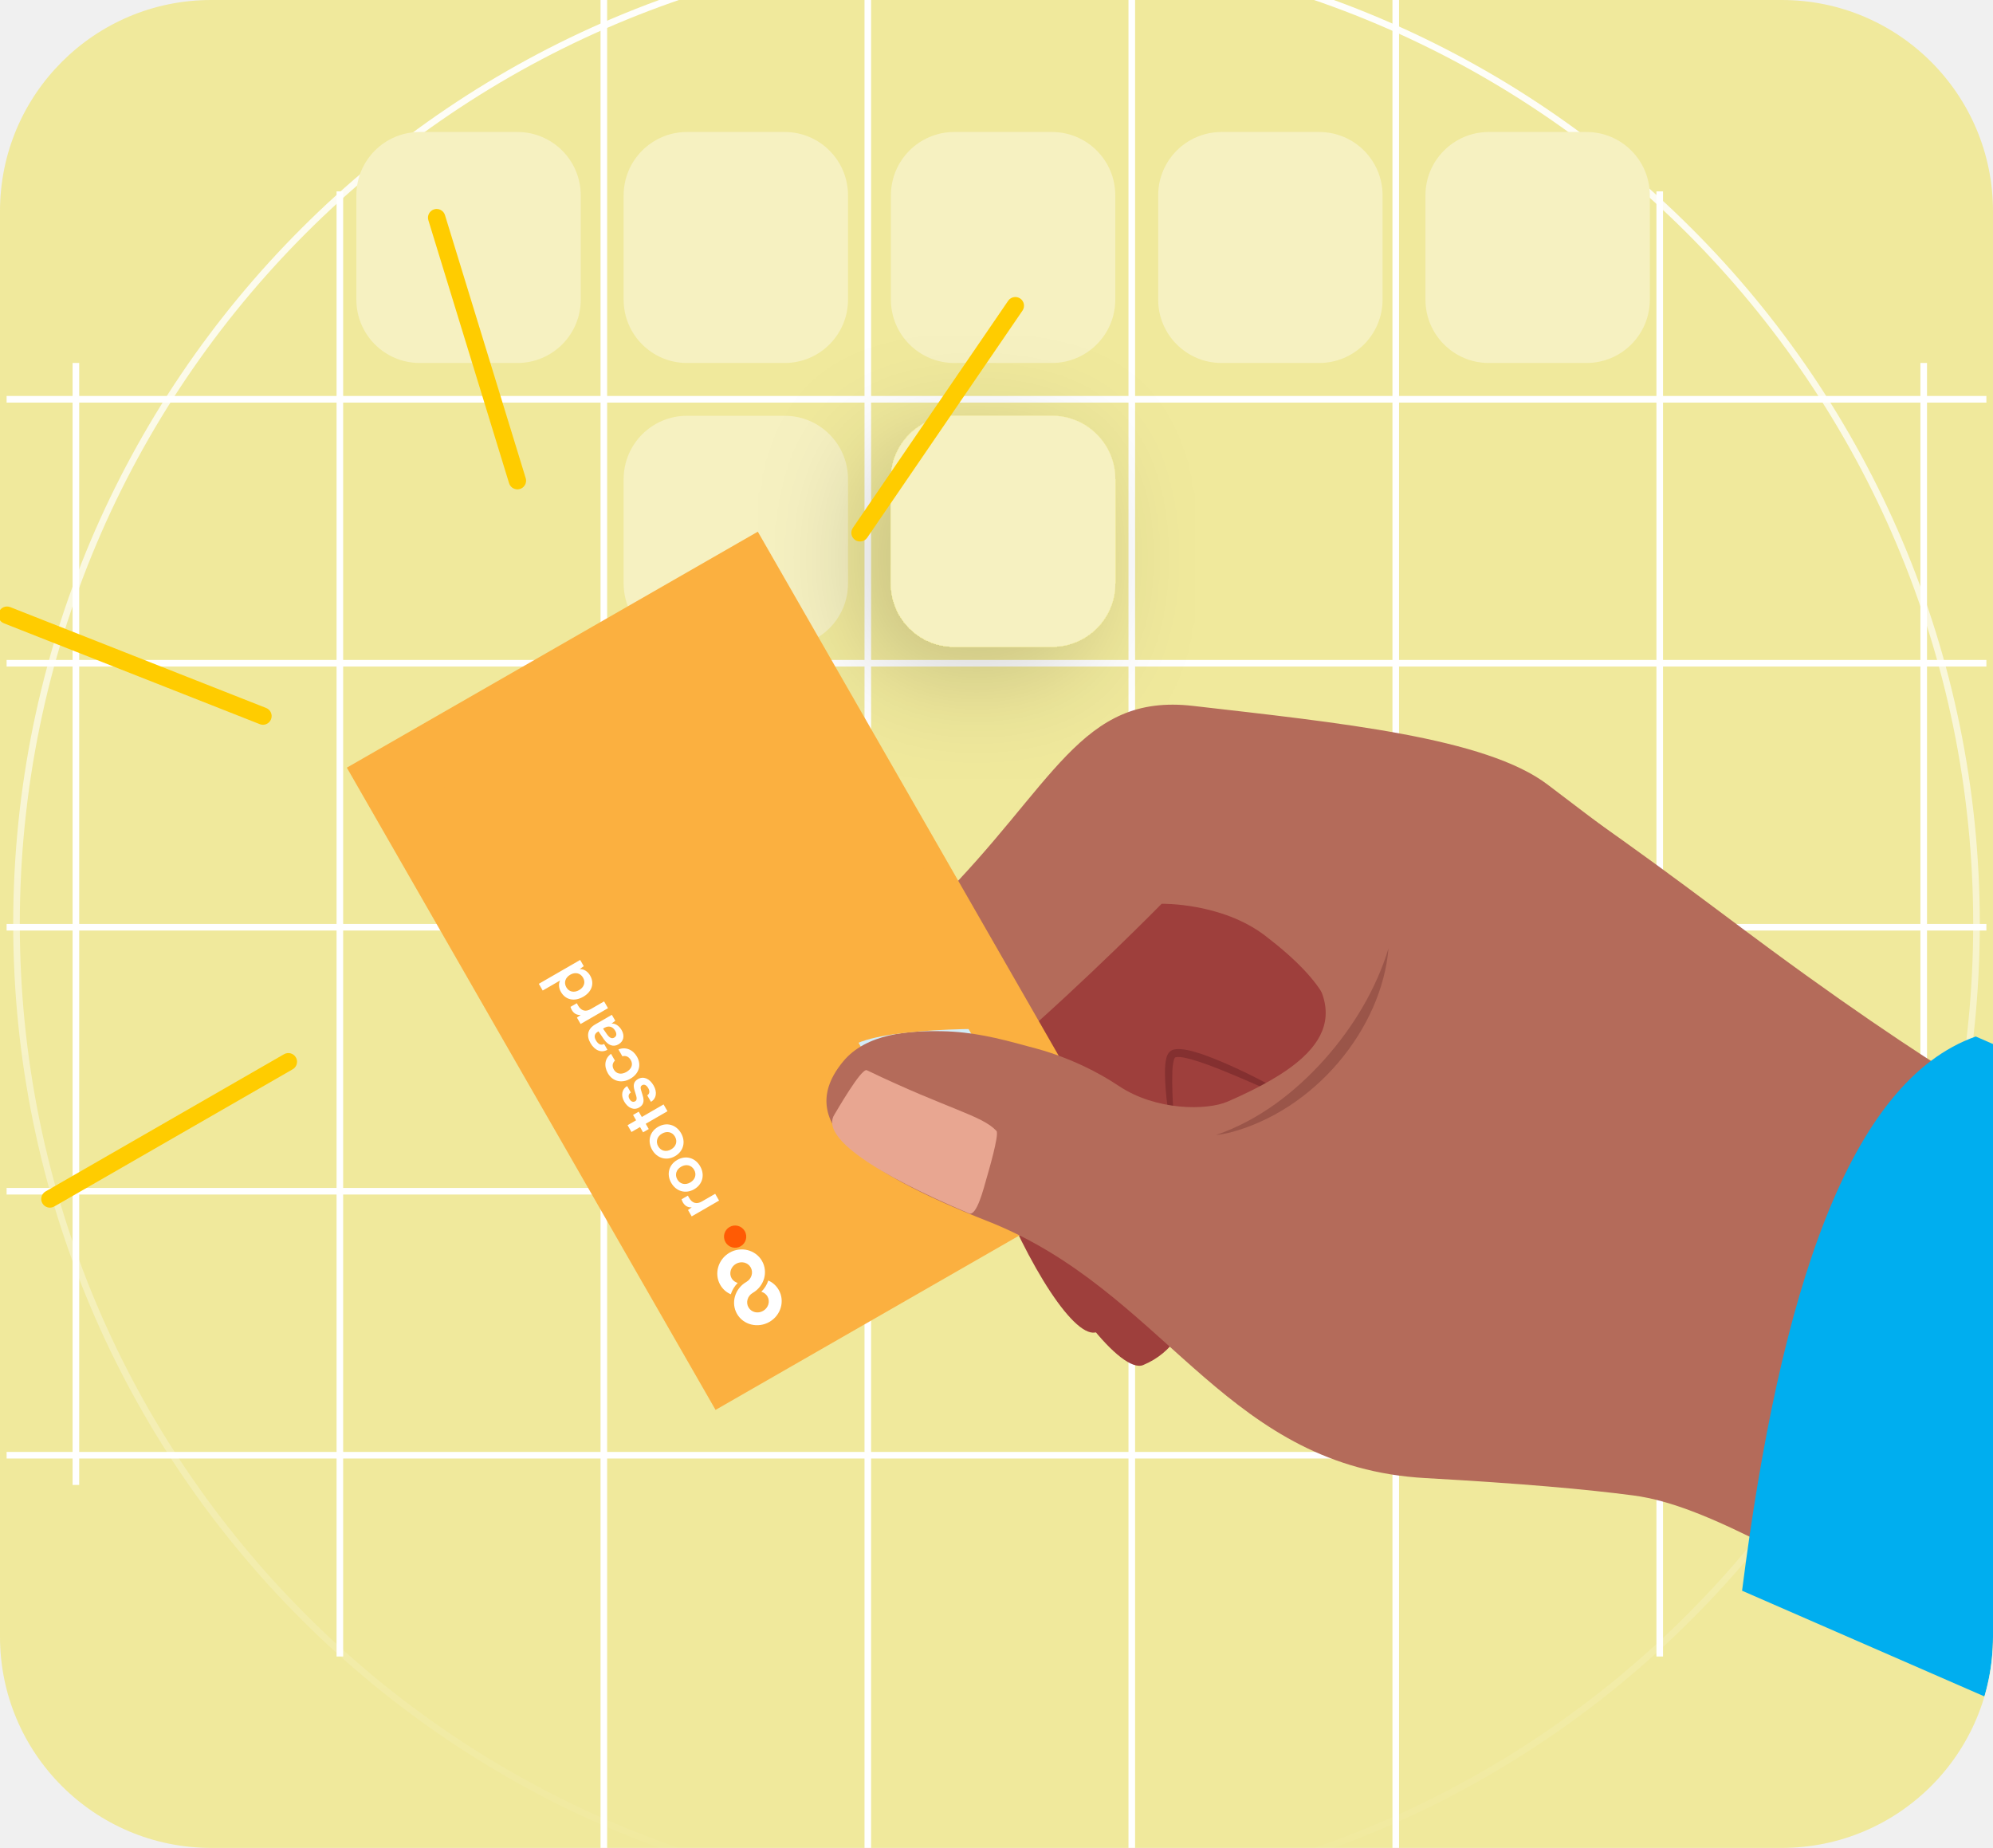
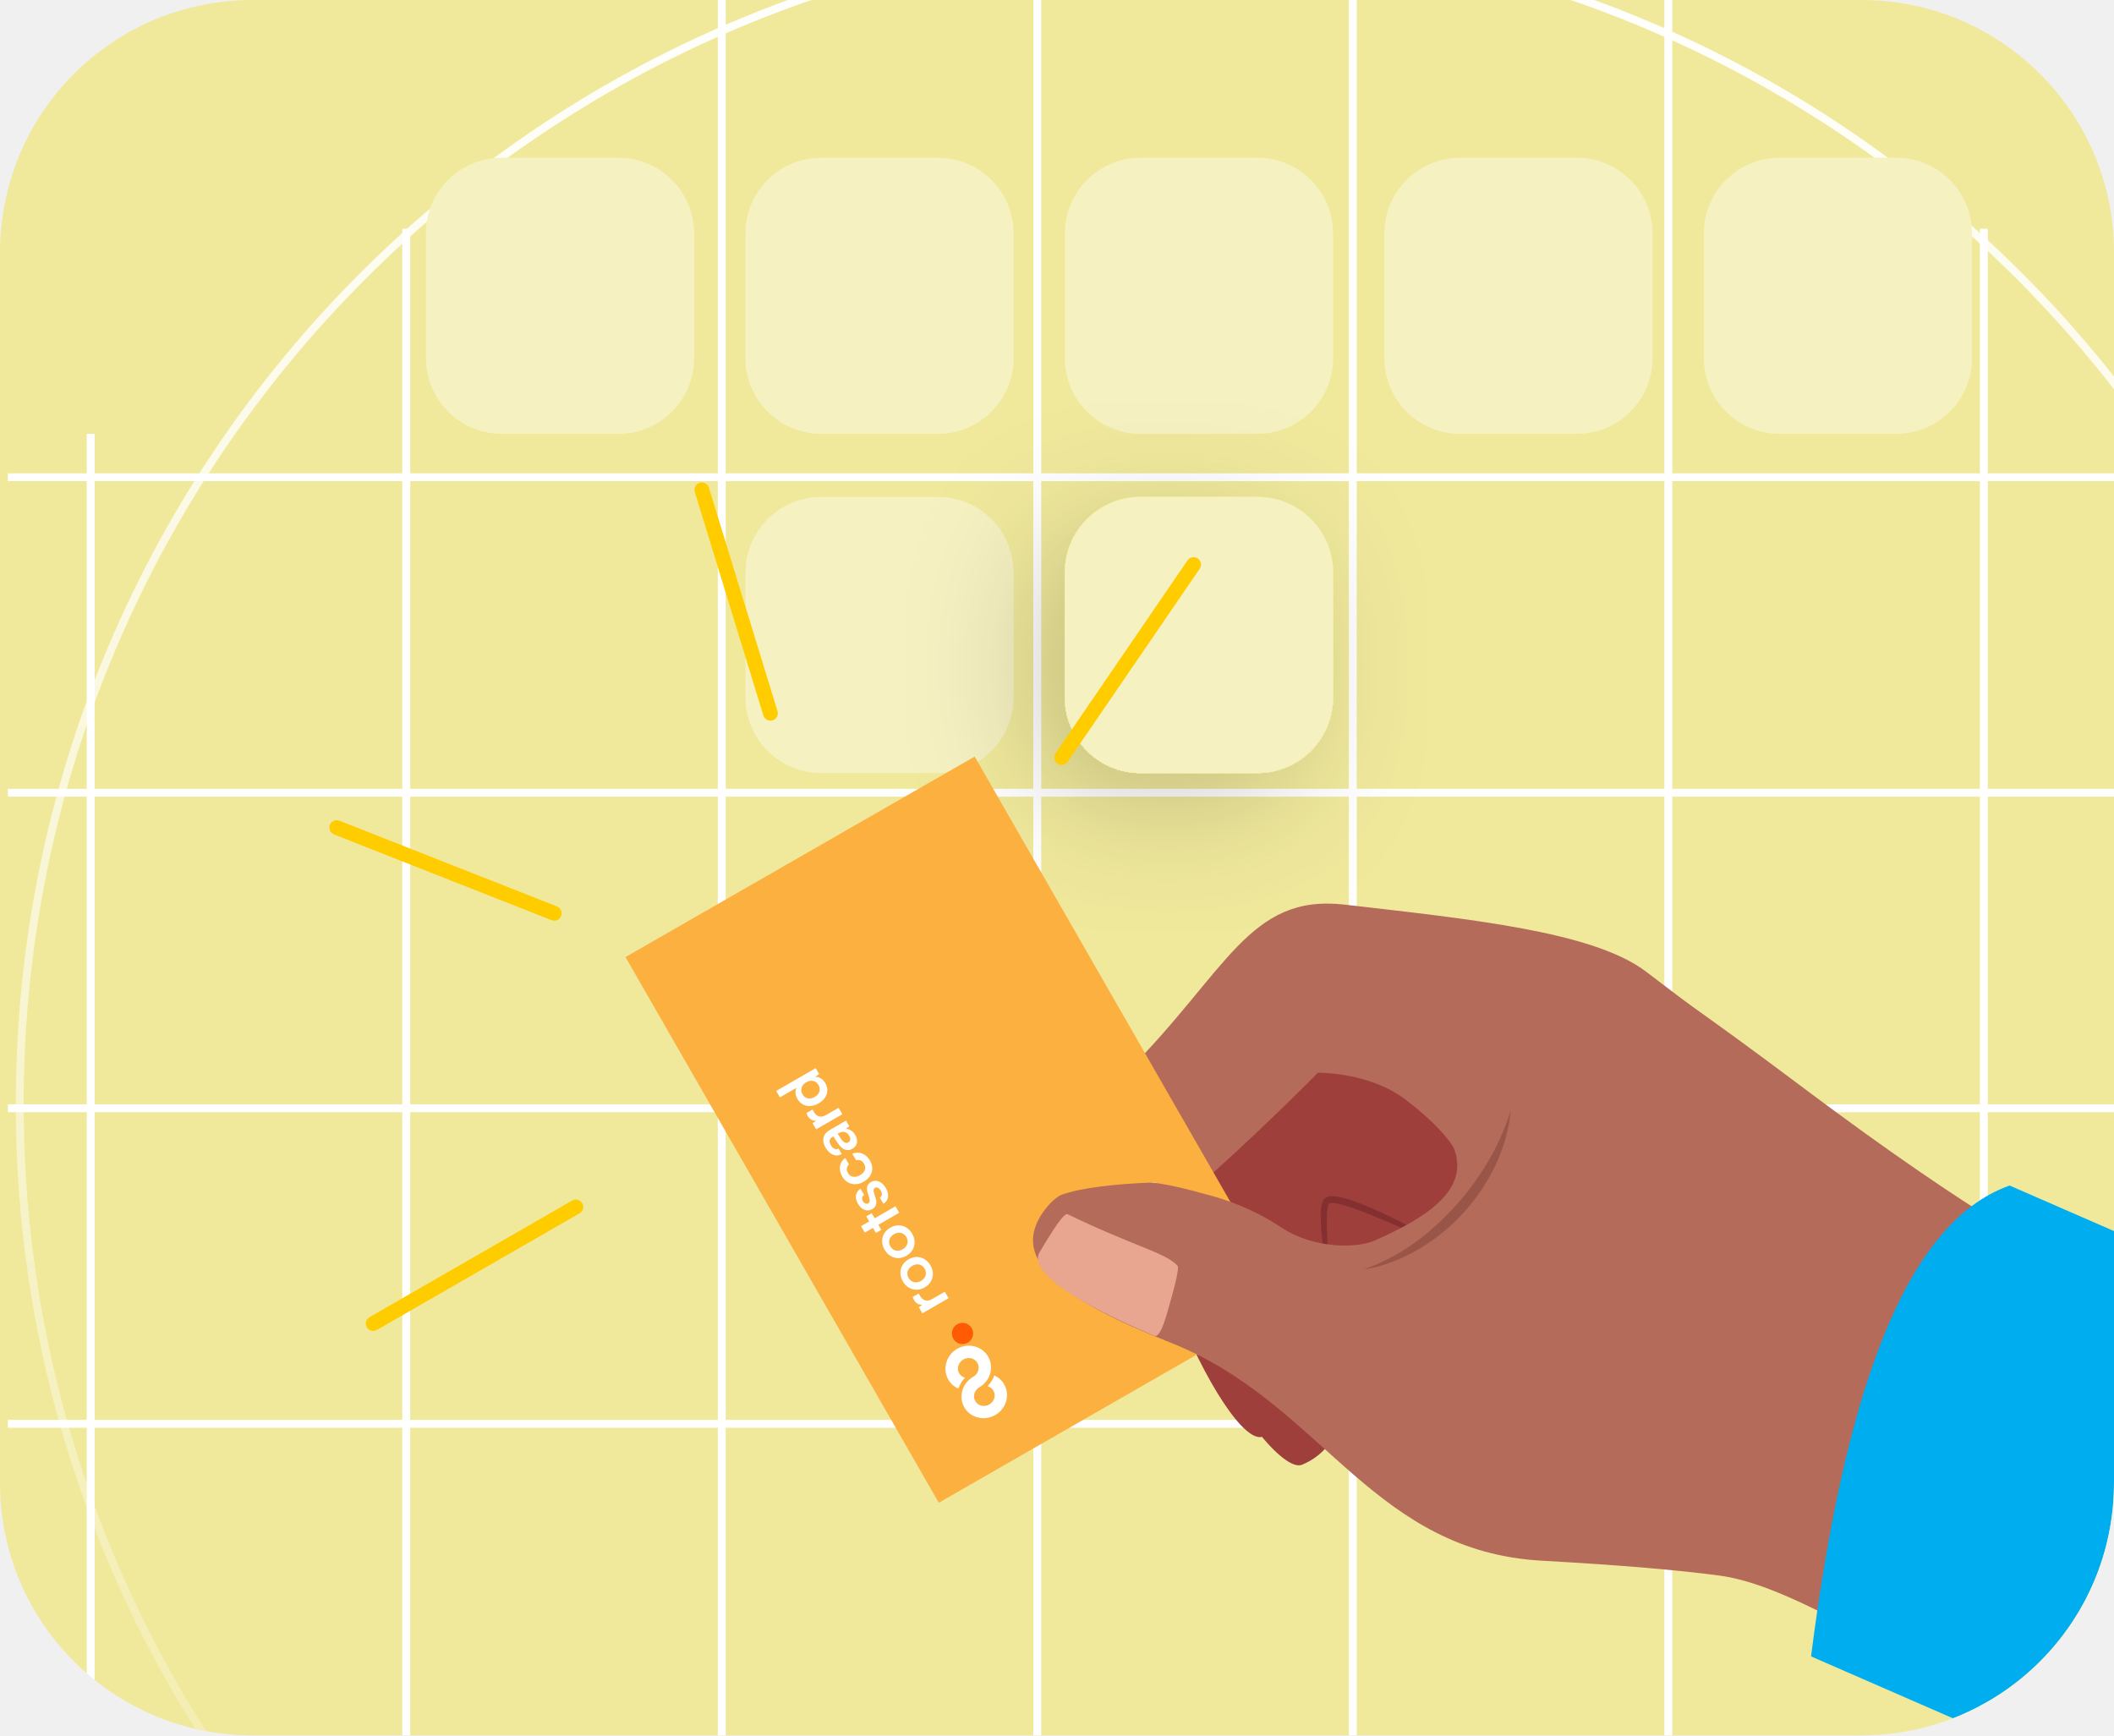
- <svg xmlns="http://www.w3.org/2000/svg" width="302" height="280" viewBox="0 0 302 280" fill="none">
-   <g clip-path="url(#clip0_18942_5799)">
-     <rect width="302" height="280" rx="32" fill="#F0E99C" />
-     <circle cx="151" cy="140" r="148.5" stroke="url(#paint0_linear_18942_5799)" />
+ <svg xmlns="http://www.w3.org/2000/svg" width="268" height="220" viewBox="0 0 268 220" fill="none">
+   <g clip-path="url(#clip0_20023_49066)">
+     <rect width="268" height="220" rx="32" fill="#F0E99C" />
+     <circle cx="151" cy="140" r="148.5" stroke="url(#paint0_linear_20023_49066)" />
    <line x1="11.5" y1="55" x2="11.5" y2="225" stroke="white" />
    <line x1="51.5" y1="29" x2="51.5" y2="251" stroke="white" />
    <line x1="91.5" y1="2.18558e-08" x2="91.5" y2="280" stroke="white" />
    <line x1="131.5" y1="2.18558e-08" x2="131.5" y2="280" stroke="white" />
    <line x1="171.5" y1="2.18558e-08" x2="171.5" y2="280" stroke="white" />
    <line x1="211.5" y1="2.18558e-08" x2="211.5" y2="280" stroke="white" />
    <line x1="251.5" y1="29" x2="251.5" y2="251" stroke="white" />
-     <line x1="291.5" y1="55" x2="291.5" y2="225" stroke="white" />
    <line x1="301" y1="60.5" x2="1" y2="60.5" stroke="white" />
    <line x1="301" y1="100.5" x2="1" y2="100.5" stroke="white" />
    <line x1="301" y1="140.5" x2="1" y2="140.5" stroke="white" />
    <line x1="301" y1="180.5" x2="1" y2="180.5" stroke="white" />
-     <line x1="301" y1="220.5" x2="1" y2="220.5" stroke="white" />
    <rect x="94.5" y="63" width="34" height="35" rx="9.6" fill="#F6F1C1" />
    <rect x="94.5" y="20" width="34" height="35" rx="9.6" fill="#F6F1C1" />
    <rect x="135" y="20" width="34" height="35" rx="9.6" fill="#F6F1C1" />
    <rect x="175.5" y="20" width="34" height="35" rx="9.6" fill="#F6F1C1" />
    <rect x="216" y="20" width="34" height="35" rx="9.6" fill="#F6F1C1" />
    <rect x="54" y="20" width="34" height="35" rx="9.6" fill="#F6F1C1" />
-     <g filter="url(#filter0_d_18942_5799)">
+     <g filter="url(#filter0_d_20023_49066)">
      <rect x="135" y="63" width="34" height="35" rx="9.6" fill="#F6F1C1" />
    </g>
-     <mask id="mask0_18942_5799" style="mask-type:luminance" maskUnits="userSpaceOnUse" x="-22" y="-23" width="386" height="386">
-       <path d="M364 -23H-22V363H364V-23Z" fill="white" />
+     <mask id="mask0_20023_49066" style="mask-type:luminance" maskUnits="userSpaceOnUse" x="26" y="22" width="275" height="275">
+       <path d="M300.701 22.301H26.301V296.701H300.701V22.301Z" fill="white" />
    </mask>
-     <g mask="url(#mask0_18942_5799)">
-       <path d="M250.88 188.709C254.007 179.566 257.983 173.368 261.117 164.157C262.13 162.154 236.78 151.363 235.32 150.463C213.555 146.422 184.769 145.198 176.323 153.586C161.463 168.342 189.995 212.921 196.49 210.224C214.61 202.703 186.369 168.899 190.927 170.215C210.945 177.277 230.858 181.625 250.88 188.709Z" fill="#9E3F3C" />
-       <path d="M231.399 177.549C234.526 168.406 238.502 162.207 241.636 152.996C242.649 150.994 217.299 140.203 215.839 139.302C194.074 135.262 165.399 134.152 156.841 142.425C136.639 161.956 166.72 209.536 173.216 206.84C191.336 199.318 173.384 157.823 177.941 159.139C197.959 166.201 211.377 170.464 231.399 177.549Z" fill="#9E3F3C" />
-       <path d="M222.446 170.701C225.573 161.558 258.975 154.184 252.021 147.284C241.389 136.735 225.48 112.369 194.312 116.965C153.003 123.056 147.578 129.645 144.73 137.772C137.778 157.608 159.758 204.515 166.253 201.819C184.374 194.297 170.715 147.456 175.272 148.772C195.29 155.834 202.424 163.617 222.446 170.701Z" fill="#9E3F3C" />
-       <path d="M198.402 167.89C194.34 165.325 190.081 163.055 185.684 161.12C183.838 160.351 179.79 158.58 177.877 159.029C177.229 159.177 176.889 159.715 176.738 160.323C176.575 160.957 176.542 161.605 176.524 162.239C176.515 165.87 177.132 169.464 177.836 173.01C177.98 173.68 178.194 174.693 178.368 175.353C178.071 171.176 177.498 166.437 177.648 162.281C177.669 161.896 177.701 161.514 177.761 161.152C177.807 160.865 177.89 160.477 178.029 160.266C178.067 160.214 178.092 160.216 178.175 160.191C178.645 160.104 179.175 160.208 179.68 160.308C180.05 160.386 180.422 160.486 180.794 160.595C182.296 161.036 183.776 161.61 185.236 162.193C189.669 163.986 193.998 165.995 198.402 167.89Z" fill="#843030" />
-       <path d="M120.939 161.978C119.93 165.603 122.927 169.734 127.053 171.644C127.97 172.634 135.591 175.127 144.492 166.794C145.192 166.139 146.055 165.332 146.956 164.487C149.744 161.872 152.899 158.886 152.749 158.84C164.724 148.469 176.025 136.944 176.025 136.944C176.025 136.944 185.119 136.746 191.688 141.762C196.433 145.384 199.371 148.525 200.829 151.294C202.281 151.6 203.743 151.863 205.212 152.082C209.544 152.728 213.942 152.99 218.393 152.826C228.155 152.466 238.131 150.203 246.548 145.072C250.549 142.632 254.254 139.401 256.232 135.11C249.534 130.224 242.312 124.839 234.537 118.905C225.155 111.747 202.94 109.511 180.78 106.959C163.678 104.99 159.825 118.942 141.899 136.856C124.29 154.455 122.443 156.575 120.939 161.978Z" fill="#B46B5A" />
-       <path d="M170.705 177.877L114.832 80.562L52.556 116.318L108.429 213.632L170.705 177.877Z" fill="#FBB040" />
-       <path d="M139.318 174.061L117.426 135.928C115.441 132.471 116.839 127.941 120.548 125.812C124.258 123.682 128.874 124.759 130.859 128.217L152.751 166.349C154.736 169.807 153.338 174.336 149.629 176.465C145.919 178.595 141.303 177.518 139.318 174.061Z" fill="#D2ECF8" />
-       <path d="M113.775 198.296L112.694 196.413C111.735 194.743 112.41 192.554 114.203 191.525C115.996 190.495 118.226 191.016 119.186 192.686L120.267 194.57C121.226 196.241 120.551 198.43 118.758 199.459C116.965 200.488 114.734 199.968 113.775 198.296Z" fill="#F77819" />
-       <path d="M77.962 132.165L71.769 121.377C71.289 120.541 71.627 119.447 72.523 118.932C73.42 118.418 74.535 118.678 75.015 119.513L81.208 130.301C81.688 131.137 81.35 132.231 80.454 132.746L80.454 132.746C79.557 133.26 78.442 133 77.962 132.165Z" fill="#D2ECF8" />
-       <path d="M86.599 147.208L80.406 136.42C79.926 135.584 80.264 134.49 81.16 133.975C82.056 133.461 83.172 133.721 83.651 134.556L89.845 145.344C90.325 146.179 89.987 147.274 89.09 147.789C88.194 148.303 87.079 148.043 86.599 147.208Z" fill="#D2ECF8" />
-       <path d="M95.232 162.251L89.038 151.463C88.559 150.627 88.897 149.533 89.793 149.018C90.689 148.503 91.805 148.764 92.284 149.599L98.478 160.387C98.957 161.223 98.62 162.317 97.723 162.832C96.827 163.346 95.712 163.086 95.232 162.251Z" fill="#D2ECF8" />
-       <path d="M103.873 177.294L97.679 166.506C97.199 165.67 97.537 164.576 98.433 164.061C99.33 163.546 100.445 163.807 100.925 164.642L107.118 175.43C107.598 176.266 107.26 177.36 106.364 177.875C105.468 178.389 104.352 178.129 103.873 177.294Z" fill="#D2ECF8" />
-       <path d="M149.702 185.055C150.575 185.398 151.428 185.758 152.263 186.135C177.374 197.412 186.401 222.312 215.989 223.964C230.616 224.78 240.337 225.656 247.497 226.594C250.43 226.977 253.469 227.871 256.514 229.031C272.17 234.99 287.981 247.974 290.253 234.83C291.473 227.776 315.948 173.896 315.948 173.896C315.948 173.896 307.664 170.865 287.809 157.602C282.263 153.896 275.812 149.391 268.387 143.93C258.243 136.472 244.805 125.985 229.367 116.14C227.628 115.032 211.781 137.995 200.856 146.881C200.306 147.328 199.746 147.763 199.182 148.192C202.115 152.971 201.076 156.823 197.452 160.189C194.832 162.625 190.858 164.807 186.056 166.903C182.871 168.295 175.162 168.305 169.542 164.551C162.491 159.841 155.637 158.579 155.696 158.522C151.188 157.284 147.398 156.349 142.755 156.253C137.771 156.15 131.289 156.572 127.767 160.831C120.262 169.902 129.95 177.274 149.702 185.055Z" fill="#B46B5A" />
-       <path d="M146.843 183.854C148.004 184.343 149.088 179.946 149.48 178.587C149.695 177.841 151.464 171.869 150.992 171.359C148.8 168.991 143.724 168.112 131.356 162.166C130.525 161.766 126.712 168.467 126.452 168.863C124.204 172.298 132.719 177.898 146.843 183.854Z" fill="#E8A691" />
-       <path d="M200.69 160.537C205.111 155.576 208.542 149.811 210.403 143.695C209.382 155.837 199.264 168.317 186.187 171.657C185.574 171.796 184.858 171.913 184.242 171.987C190.816 169.722 196.245 165.485 200.69 160.537Z" fill="#9A5549" />
-       <path d="M423.98 310.821L263.977 241.029C269.754 195.663 280.222 163.822 299.387 157.055L459.39 226.846L423.98 310.821Z" fill="#00AEEF" />
+     <g mask="url(#mask0_20023_49066)">
+       <path d="M220.284 172.8C222.507 166.301 225.334 161.894 227.561 155.346C228.281 153.922 210.26 146.252 209.223 145.611C193.75 142.739 173.287 141.869 167.282 147.832C156.719 158.321 177.002 190.011 181.619 188.095C194.5 182.748 174.424 158.718 177.665 159.653C191.895 164.673 206.051 167.764 220.284 172.8Z" fill="#9E3F3C" />
+       <path d="M206.436 164.866C208.659 158.367 211.485 153.96 213.713 147.412C214.433 145.988 196.412 138.318 195.375 137.677C179.902 134.805 159.518 134.016 153.434 139.897C139.073 153.781 160.457 187.605 165.074 185.688C177.956 180.342 165.194 150.843 168.434 151.778C182.664 156.799 192.203 159.83 206.436 164.866Z" fill="#9E3F3C" />
+       <path d="M200.069 159.992C202.292 153.493 226.037 148.25 221.094 143.346C213.535 135.846 202.226 118.525 180.069 121.792C150.703 126.123 146.846 130.806 144.822 136.583C139.88 150.685 155.505 184.03 160.123 182.113C173.004 176.766 163.294 143.468 166.534 144.403C180.764 149.424 185.836 154.956 200.069 159.992Z" fill="#9E3F3C" />
+       <path d="M182.979 157.996C180.092 156.173 177.064 154.56 173.938 153.184C172.626 152.638 169.748 151.379 168.388 151.697C167.927 151.803 167.685 152.185 167.579 152.618C167.462 153.068 167.439 153.529 167.426 153.979C167.42 156.56 167.858 159.116 168.359 161.636C168.461 162.113 168.613 162.833 168.737 163.302C168.526 160.333 168.119 156.964 168.225 154.009C168.24 153.735 168.263 153.464 168.305 153.207C168.338 153.003 168.397 152.727 168.496 152.577C168.523 152.54 168.541 152.541 168.6 152.524C168.934 152.462 169.311 152.535 169.67 152.607C169.932 152.662 170.197 152.734 170.462 152.811C171.529 153.124 172.581 153.533 173.619 153.947C176.771 155.222 179.848 156.649 182.979 157.996Z" fill="#843030" />
+       <path d="M127.913 153.795C127.196 156.372 129.326 159.308 132.26 160.666C132.911 161.37 138.329 163.142 144.657 157.218C145.155 156.752 145.768 156.179 146.408 155.578C148.39 153.719 150.633 151.597 150.526 151.564C159.039 144.191 167.073 135.998 167.073 135.998C167.073 135.998 173.537 135.858 178.208 139.424C181.581 141.998 183.669 144.231 184.706 146.199C185.738 146.417 186.777 146.604 187.821 146.76C190.901 147.219 194.027 147.405 197.192 147.288C204.131 147.033 211.223 145.424 217.207 141.777C220.051 140.042 222.684 137.745 224.09 134.695C219.329 131.221 214.195 127.393 208.668 123.175C201.998 118.087 186.206 116.497 170.453 114.683C158.296 113.283 155.557 123.201 142.813 135.936C130.296 148.446 128.983 149.953 127.913 153.795Z" fill="#B46B5A" />
+       <path d="M163.285 165.093L123.566 95.914L79.296 121.332L119.014 190.511L163.285 165.093Z" fill="#FBB040" />
+       <path d="M140.974 162.381L125.411 135.273C124 132.815 124.994 129.596 127.631 128.082C130.268 126.568 133.549 127.333 134.96 129.791L150.523 156.899C151.934 159.357 150.94 162.577 148.303 164.09C145.666 165.604 142.385 164.839 140.974 162.381Z" fill="#D2ECF8" />
+       <path d="M122.817 179.608L122.048 178.269C121.366 177.081 121.847 175.525 123.121 174.794C124.395 174.062 125.981 174.432 126.663 175.62L127.432 176.958C128.114 178.146 127.633 179.702 126.359 180.434C125.085 181.165 123.499 180.796 122.817 179.608Z" fill="#F77819" />
+       <path d="M97.359 132.598L92.956 124.929C92.615 124.336 92.855 123.558 93.492 123.192C94.129 122.826 94.922 123.011 95.263 123.605L99.666 131.274C100.007 131.868 99.767 132.646 99.13 133.011L99.13 133.012C98.493 133.377 97.7 133.192 97.359 132.598Z" fill="#D2ECF8" />
+       <path d="M103.499 143.292L99.097 135.623C98.755 135.029 98.996 134.251 99.633 133.885C100.27 133.519 101.063 133.704 101.404 134.298L105.807 141.967C106.148 142.561 105.908 143.339 105.27 143.705C104.633 144.071 103.84 143.886 103.499 143.292Z" fill="#D2ECF8" />
+       <path d="M109.64 153.985L105.237 146.316C104.896 145.722 105.136 144.944 105.773 144.578C106.411 144.213 107.204 144.398 107.545 144.991L111.947 152.66C112.288 153.254 112.048 154.032 111.411 154.398C110.774 154.764 109.981 154.579 109.64 153.985Z" fill="#D2ECF8" />
+       <path d="M115.781 164.679L111.378 157.01C111.037 156.416 111.277 155.638 111.914 155.272C112.551 154.906 113.344 155.091 113.685 155.685L118.088 163.354C118.429 163.948 118.189 164.726 117.552 165.092C116.914 165.457 116.122 165.272 115.781 164.679Z" fill="#D2ECF8" />
+       <path d="M148.357 170.199C148.978 170.443 149.584 170.699 150.178 170.967C168.029 178.983 174.446 196.685 195.48 197.859C205.878 198.439 212.788 199.062 217.878 199.729C219.963 200.001 222.123 200.636 224.288 201.461C235.417 205.697 246.657 214.927 248.273 205.583C249.14 200.569 266.538 162.267 266.538 162.267C266.538 162.267 260.649 160.112 246.535 150.684C242.592 148.049 238.006 144.846 232.728 140.965C225.517 135.662 215.964 128.208 204.989 121.209C203.753 120.421 192.488 136.746 184.722 143.062C184.33 143.38 183.933 143.689 183.532 143.994C185.617 147.392 184.878 150.13 182.302 152.523C180.439 154.255 177.614 155.806 174.201 157.296C171.936 158.285 166.456 158.292 162.461 155.624C157.449 152.275 152.576 151.378 152.619 151.338C149.414 150.457 146.719 149.793 143.418 149.725C139.876 149.652 135.268 149.951 132.764 152.979C127.429 159.427 134.316 164.668 148.357 170.199Z" fill="#B46B5A" />
+       <path d="M146.328 169.346C147.154 169.694 147.924 166.568 148.203 165.602C148.356 165.072 149.613 160.826 149.278 160.464C147.72 158.78 144.111 158.155 135.319 153.928C134.728 153.644 132.017 158.408 131.833 158.69C130.235 161.131 136.288 165.112 146.328 169.346Z" fill="#E8A691" />
+       <path d="M184.607 152.769C187.749 149.242 190.189 145.144 191.511 140.797C190.785 149.428 183.593 158.3 174.296 160.674C173.861 160.773 173.352 160.856 172.914 160.909C177.588 159.299 181.447 156.287 184.607 152.769Z" fill="#9A5549" />
+       <path d="M343.337 259.604L229.594 209.991C233.701 177.741 241.143 155.106 254.766 150.295L368.509 199.908L343.337 259.604Z" fill="#00AEEF" />
    </g>
-     <mask id="mask1_18942_5799" style="mask-type:luminance" maskUnits="userSpaceOnUse" x="-22" y="-23" width="386" height="386">
-       <path d="M364 -23H-22V363H364V-23Z" fill="white" />
+     <mask id="mask1_20023_49066" style="mask-type:luminance" maskUnits="userSpaceOnUse" x="26" y="22" width="275" height="275">
+       <path d="M300.701 22.301H26.301V296.701H300.701V22.301Z" fill="white" />
    </mask>
-     <g mask="url(#mask1_18942_5799)">
-       <path d="M44.626 161.811C44.546 161.891 44.454 161.962 44.351 162.021L8.22 182.813C7.59 183.176 6.785 182.959 6.422 182.328C6.059 181.698 6.276 180.892 6.907 180.53L43.037 159.738C43.668 159.375 44.473 159.592 44.836 160.223C45.139 160.751 45.037 161.401 44.626 161.811Z" fill="#FFCC00" />
-       <path d="M40.778 109.432C40.418 109.792 39.866 109.924 39.363 109.726L0.581 94.441C-0.096 94.174 -0.428 93.41 -0.162 92.733C0.105 92.056 0.87 91.724 1.546 91.99L40.329 107.275C41.006 107.542 41.338 108.307 41.072 108.984C41.003 109.157 40.902 109.308 40.778 109.432Z" fill="#FFCC00" />
-       <path d="M79.33 73.766C79.182 73.913 78.998 74.027 78.786 74.092C78.09 74.305 77.354 73.915 77.14 73.219L64.91 33.368C64.696 32.672 65.087 31.936 65.783 31.722C66.478 31.509 67.215 31.9 67.428 32.595L79.659 72.447C79.807 72.929 79.664 73.432 79.33 73.766Z" fill="#FFCC00" />
-       <path d="M131.251 81.663C130.812 82.102 130.109 82.181 129.578 81.818C128.977 81.407 128.823 80.587 129.234 79.987L152.766 45.578C153.177 44.977 153.996 44.824 154.596 45.234C155.197 45.645 155.35 46.464 154.94 47.065L131.408 81.474C131.361 81.543 131.308 81.606 131.251 81.663Z" fill="#FFCC00" />
+     <g mask="url(#mask1_20023_49066)">
+       <path d="M73.662 153.675C73.605 153.732 73.54 153.782 73.467 153.824L47.782 168.604C47.334 168.862 46.762 168.708 46.504 168.26C46.246 167.812 46.4 167.239 46.848 166.981L72.533 152.201C72.981 151.943 73.554 152.097 73.812 152.546C74.028 152.921 73.955 153.383 73.662 153.675Z" fill="#FFCC00" />
+       <path d="M70.927 116.447C70.671 116.702 70.279 116.797 69.921 116.656L42.351 105.79C41.87 105.6 41.634 105.057 41.823 104.576C42.013 104.095 42.557 103.858 43.038 104.048L70.608 114.914C71.089 115.103 71.325 115.647 71.135 116.128C71.087 116.251 71.015 116.359 70.927 116.447Z" fill="#FFCC00" />
+       <path d="M98.331 91.09C98.227 91.194 98.096 91.275 97.945 91.321C97.45 91.473 96.927 91.195 96.775 90.701L88.081 62.371C87.929 61.877 88.207 61.353 88.701 61.202C89.195 61.05 89.719 61.328 89.871 61.822L98.565 90.152C98.67 90.495 98.569 90.852 98.331 91.09Z" fill="#FFCC00" />
+       <path d="M135.246 96.699C134.934 97.011 134.434 97.067 134.056 96.809C133.629 96.517 133.52 95.934 133.812 95.507L150.54 71.047C150.832 70.619 151.415 70.51 151.842 70.802C152.268 71.094 152.378 71.677 152.086 72.104L135.358 96.564C135.324 96.614 135.286 96.659 135.246 96.699Z" fill="#FFCC00" />
    </g>
-     <path d="M112.5 88.5L65 114.5L109.5 206L124.5 200L115 173.5C118.5 170.333 126 163.1 128 159.5C130 155.9 147.167 155.667 155.5 156L112.5 88.5Z" fill="#FBB040" />
-     <path d="M116.596 200.295C114.851 201.303 112.647 200.758 111.685 199.093C110.717 197.415 111.355 195.246 113.1 194.238C113.899 193.776 114.185 192.788 113.748 192.031C113.311 191.274 112.319 191.039 111.519 191.501C110.732 191.956 110.427 192.939 110.864 193.696C111.072 194.057 111.43 194.286 111.783 194.393C111.308 194.885 110.93 195.491 110.74 196.113C110.075 195.829 109.526 195.354 109.143 194.69C108.182 193.024 108.799 190.82 110.544 189.812C112.289 188.805 114.495 189.379 115.457 191.045C116.432 192.734 115.806 194.896 114.061 195.904C113.274 196.359 112.981 197.335 113.418 198.092C113.862 198.861 114.847 199.084 115.635 198.629C116.435 198.168 116.734 197.203 116.29 196.434C116.082 196.073 115.736 195.838 115.364 195.726C115.859 195.239 116.206 194.665 116.42 194.029C117.066 194.309 117.615 194.784 117.999 195.448C118.96 197.113 118.341 199.288 116.596 200.295Z" fill="white" />
-     <circle cx="111.394" cy="187.378" r="1.685" transform="rotate(-120 111.394 187.378)" fill="#FF5B04" />
-     <path d="M103.28 181.716L104.232 181.167L104.45 181.546C104.878 182.286 105.541 182.521 106.349 182.054L108.37 180.888L108.963 181.915L104.812 184.311L104.253 183.343L104.826 182.934C104.311 182.996 103.805 182.76 103.484 182.205C103.401 182.061 103.335 181.909 103.28 181.716ZM105.189 180.199C103.892 180.948 102.46 180.528 101.716 179.24C100.973 177.952 101.326 176.502 102.622 175.754C103.919 175.005 105.351 175.425 106.094 176.713C106.838 178.001 106.485 179.451 105.189 180.199ZM104.595 179.172C105.353 178.735 105.585 177.95 105.177 177.243C104.768 176.535 103.973 176.344 103.215 176.781C102.457 177.219 102.226 178.003 102.634 178.711C103.042 179.418 103.838 179.61 104.595 179.172ZM102.293 175.184C100.996 175.932 99.564 175.513 98.821 174.225C98.077 172.937 98.43 171.487 99.727 170.739C101.023 169.99 102.455 170.409 103.199 171.698C103.942 172.986 103.589 174.435 102.293 175.184ZM101.7 174.157C102.458 173.719 102.689 172.935 102.281 172.227C101.873 171.52 101.077 171.328 100.319 171.766C99.562 172.203 99.33 172.988 99.738 173.695C100.147 174.402 100.942 174.594 101.7 174.157ZM100.551 167.346L101.144 168.373L97.844 170.278L98.306 171.078L97.447 171.574L96.986 170.774L95.689 171.523L95.096 170.496L96.392 169.747L95.926 168.939L96.785 168.443L97.251 169.251L100.551 167.346ZM98.638 166.948L98.074 165.971C98.431 165.754 98.503 165.353 98.231 164.882C97.954 164.402 97.61 164.253 97.306 164.428C97.096 164.549 97.008 164.746 97.137 165.165L97.393 166.017C97.657 166.863 97.513 167.429 96.848 167.813C96.031 168.285 95.144 167.876 94.59 166.917C94.05 165.982 94.225 165.04 95.028 164.565L95.592 165.541C95.243 165.754 95.152 166.121 95.38 166.516C95.614 166.921 95.935 167.049 96.247 166.869C96.482 166.733 96.527 166.461 96.407 166.058L96.151 165.207C95.908 164.416 96.023 163.878 96.663 163.508C97.505 163.022 98.44 163.436 99.033 164.464C99.631 165.499 99.455 166.477 98.638 166.948ZM95.519 163.452C94.231 164.195 92.831 163.87 92.121 162.641C91.465 161.504 91.649 160.365 92.588 159.677L93.181 160.704C92.778 161.094 92.733 161.58 93.015 162.069C93.394 162.725 94.143 162.876 94.926 162.424C95.709 161.972 95.964 161.286 95.585 160.63C95.289 160.116 94.827 159.9 94.309 160.053L93.711 159.017C94.752 158.585 95.884 159.009 96.511 160.095C97.24 161.358 96.841 162.688 95.519 163.452ZM94.189 156.072C94.699 156.956 94.497 157.792 93.714 158.244C92.948 158.686 92.147 158.407 91.502 157.466L90.69 156.274L90.598 156.327C90.034 156.653 90.001 157.121 90.302 157.643C90.652 158.249 91.099 158.44 91.537 158.187L92.042 159.063C91.142 159.583 90.124 159.182 89.473 158.054C88.827 156.934 89.034 155.894 90.188 155.228L92.713 153.77L93.234 154.671L92.663 155.101C93.194 155.03 93.814 155.424 94.189 156.072ZM93.22 156.183C92.855 155.551 92.243 155.366 91.603 155.735L91.384 155.862L91.952 156.69C92.381 157.296 92.732 157.418 93.069 157.224C93.448 157.005 93.487 156.646 93.22 156.183ZM86.448 152.562L87.4 152.012L87.618 152.391C88.046 153.132 88.709 153.367 89.517 152.9L91.538 151.734L92.131 152.761L87.98 155.157L87.421 154.189L87.993 153.78C87.479 153.841 86.972 153.606 86.652 153.05C86.569 152.907 86.503 152.754 86.448 152.562ZM89.426 147.823C90.121 149.027 89.67 150.287 88.382 151.03C87.085 151.779 85.722 151.556 84.997 150.301C84.662 149.721 84.609 149.066 84.871 148.567L82.236 150.088L81.648 149.07L87.912 145.453L88.456 146.396L87.847 146.838C88.472 146.813 89.061 147.192 89.426 147.823ZM88.352 148.14C87.939 147.425 87.158 147.258 86.409 147.691C85.659 148.123 85.404 148.888 85.818 149.603C86.231 150.319 87.014 150.45 87.755 150.023C88.496 149.595 88.765 148.856 88.352 148.14Z" fill="white" />
+     <path d="M121.915 101.562L88.148 120.045L119.783 185.091L130.446 180.826L123.692 161.987C126.181 159.736 131.28 155.259 132.702 152.7C134.123 150.141 146.778 149.663 152.702 149.9L121.915 101.562Z" fill="#FBB040" />
+     <path d="M126.183 179.385C124.787 180.191 123.023 179.755 122.254 178.423C121.479 177.081 121.989 175.345 123.385 174.539C124.025 174.17 124.254 173.379 123.904 172.774C123.554 172.168 122.761 171.98 122.121 172.35C121.491 172.713 121.247 173.5 121.597 174.106C121.763 174.395 122.05 174.577 122.332 174.663C121.952 175.056 121.65 175.541 121.498 176.039C120.966 175.812 120.527 175.432 120.22 174.901C119.451 173.568 119.945 171.805 121.341 170.999C122.737 170.193 124.502 170.652 125.271 171.985C126.051 173.336 125.55 175.066 124.154 175.872C123.524 176.236 123.29 177.017 123.64 177.623C123.995 178.238 124.783 178.416 125.413 178.052C126.053 177.683 126.293 176.911 125.938 176.296C125.771 176.007 125.494 175.819 125.197 175.73C125.592 175.34 125.87 174.881 126.042 174.372C126.559 174.596 126.998 174.976 127.304 175.507C128.074 176.839 127.579 178.579 126.183 179.385Z" fill="white" />
+     <circle cx="122.021" cy="169.049" r="1.348" transform="rotate(-120 122.021 169.049)" fill="#FF5B04" />
+     <path d="M115.706 164.422L116.467 163.983L116.642 164.286C116.984 164.879 117.515 165.066 118.161 164.693L119.778 163.76L120.252 164.582L116.931 166.499L116.484 165.724L116.942 165.397C116.53 165.446 116.125 165.258 115.869 164.813C115.803 164.699 115.75 164.577 115.706 164.422ZM117.232 163.209C116.195 163.808 115.05 163.472 114.455 162.442C113.86 161.411 114.142 160.252 115.179 159.653C116.216 159.054 117.362 159.389 117.957 160.42C118.552 161.45 118.27 162.61 117.232 163.209ZM116.758 162.387C117.364 162.037 117.549 161.409 117.223 160.844C116.896 160.278 116.26 160.124 115.654 160.474C115.047 160.824 114.862 161.452 115.189 162.018C115.515 162.584 116.152 162.737 116.758 162.387ZM114.916 159.197C113.879 159.796 112.733 159.46 112.138 158.43C111.543 157.399 111.826 156.239 112.863 155.641C113.9 155.042 115.046 155.377 115.641 156.408C116.235 157.438 115.953 158.598 114.916 159.197ZM114.442 158.375C115.048 158.025 115.233 157.397 114.906 156.831C114.58 156.266 113.943 156.112 113.337 156.462C112.731 156.812 112.546 157.44 112.872 158.006C113.199 158.572 113.835 158.725 114.442 158.375ZM113.523 152.926L113.997 153.748L111.357 155.272L111.726 155.912L111.039 156.309L110.67 155.669L109.633 156.268L109.158 155.446L110.196 154.847L109.822 154.201L110.509 153.804L110.883 154.451L113.523 152.926ZM111.992 152.608L111.541 151.827C111.827 151.653 111.884 151.332 111.666 150.955C111.445 150.571 111.169 150.452 110.927 150.592C110.758 150.689 110.688 150.847 110.791 151.182L110.996 151.863C111.207 152.54 111.092 152.993 110.56 153.3C109.906 153.677 109.197 153.351 108.754 152.583C108.322 151.835 108.461 151.081 109.104 150.701L109.555 151.483C109.276 151.653 109.203 151.946 109.386 152.263C109.573 152.586 109.83 152.689 110.079 152.545C110.267 152.436 110.303 152.218 110.207 151.896L110.002 151.215C109.808 150.582 109.9 150.152 110.412 149.856C111.086 149.467 111.834 149.799 112.308 150.62C112.787 151.449 112.645 152.231 111.992 152.608ZM109.497 149.811C108.466 150.406 107.346 150.146 106.779 149.162C106.254 148.253 106.401 147.342 107.152 146.791L107.626 147.613C107.304 147.925 107.268 148.314 107.493 148.705C107.797 149.23 108.396 149.351 109.023 148.989C109.649 148.628 109.853 148.079 109.55 147.553C109.312 147.142 108.943 146.97 108.529 147.092L108.051 146.264C108.883 145.917 109.789 146.257 110.29 147.126C110.874 148.136 110.554 149.2 109.497 149.811ZM108.433 143.907C108.841 144.615 108.679 145.283 108.052 145.645C107.44 145.998 106.799 145.776 106.283 145.023L105.634 144.068L105.56 144.111C105.108 144.372 105.082 144.746 105.323 145.164C105.603 145.649 105.961 145.801 106.311 145.599L106.715 146.3C105.995 146.716 105.181 146.395 104.66 145.493C104.143 144.597 104.309 143.765 105.232 143.232L107.252 142.065L107.668 142.786L107.212 143.131C107.637 143.074 108.133 143.389 108.433 143.907ZM107.657 143.996C107.366 143.491 106.876 143.342 106.364 143.638L106.189 143.739L106.643 144.402C106.986 144.886 107.267 144.984 107.537 144.829C107.84 144.654 107.871 144.366 107.657 143.996ZM102.24 141.099L103.001 140.66L103.176 140.963C103.518 141.555 104.049 141.743 104.695 141.37L106.312 140.436L106.786 141.258L103.466 143.175L103.019 142.401L103.476 142.074C103.065 142.123 102.66 141.934 102.403 141.49C102.337 141.375 102.284 141.253 102.24 141.099ZM104.622 137.308C105.178 138.271 104.817 139.279 103.787 139.874C102.75 140.473 101.659 140.294 101.079 139.291C100.811 138.826 100.769 138.302 100.979 137.903L98.871 139.12L98.4 138.305L103.411 135.412L103.847 136.167L103.359 136.52C103.86 136.5 104.331 136.803 104.622 137.308ZM103.763 137.562C103.433 136.989 102.808 136.856 102.208 137.202C101.609 137.548 101.405 138.16 101.736 138.732C102.066 139.305 102.693 139.41 103.285 139.068C103.878 138.726 104.094 138.134 103.763 137.562Z" fill="white" />
  </g>
  <defs>
-     <filter id="filter0_d_18942_5799" x="115" y="51" width="66" height="67" filterUnits="userSpaceOnUse" color-interpolation-filters="sRGB">
+     <filter id="filter0_d_20023_49066" x="115" y="51" width="66" height="67" filterUnits="userSpaceOnUse" color-interpolation-filters="sRGB">
      <feFlood flood-opacity="0" result="BackgroundImageFix" />
      <feColorMatrix in="SourceAlpha" type="matrix" values="0 0 0 0 0 0 0 0 0 0 0 0 0 0 0 0 0 0 127 0" result="hardAlpha" />
      <feOffset dx="-4" dy="4" />
      <feGaussianBlur stdDeviation="8" />
      <feComposite in2="hardAlpha" operator="out" />
      <feColorMatrix type="matrix" values="0 0 0 0 0 0 0 0 0 0 0 0 0 0 0 0 0 0 0.18 0" />
-       <feBlend mode="normal" in2="BackgroundImageFix" result="effect1_dropShadow_18942_5799" />
-       <feBlend mode="normal" in="SourceGraphic" in2="effect1_dropShadow_18942_5799" result="shape" />
+       <feBlend mode="normal" in2="BackgroundImageFix" result="effect1_dropShadow_20023_49066" />
+       <feBlend mode="normal" in="SourceGraphic" in2="effect1_dropShadow_20023_49066" result="shape" />
    </filter>
-     <linearGradient id="paint0_linear_18942_5799" x1="151" y1="-9" x2="151" y2="289" gradientUnits="userSpaceOnUse">
+     <linearGradient id="paint0_linear_20023_49066" x1="151" y1="-9" x2="151" y2="289" gradientUnits="userSpaceOnUse">
      <stop stop-color="white" />
      <stop offset="1" stop-color="white" stop-opacity="0" />
    </linearGradient>
-     <clipPath id="clip0_18942_5799">
-       <rect width="302" height="280" rx="32" fill="white" />
+     <clipPath id="clip0_20023_49066">
+       <rect width="268" height="220" rx="32" fill="white" />
    </clipPath>
  </defs>
</svg>
